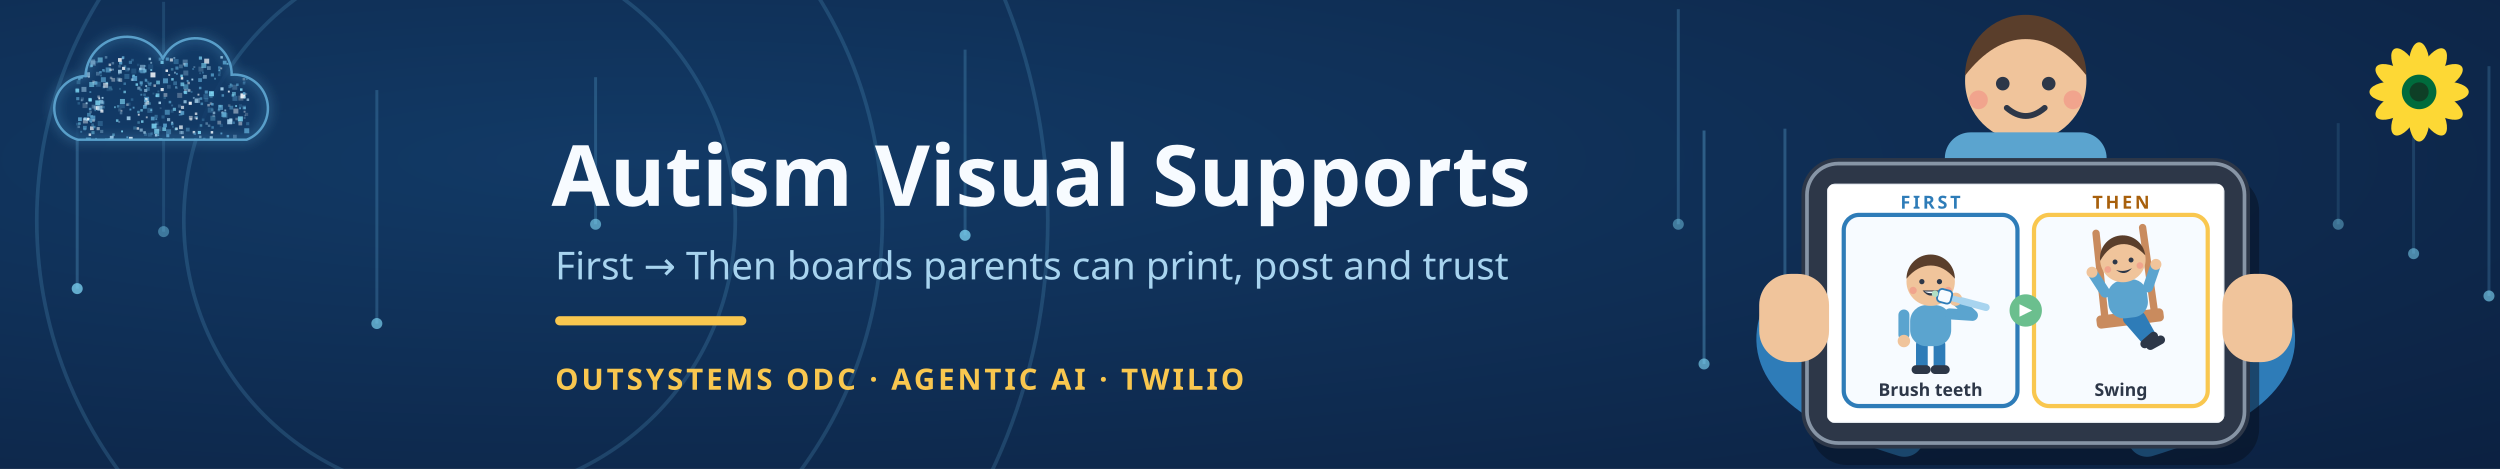
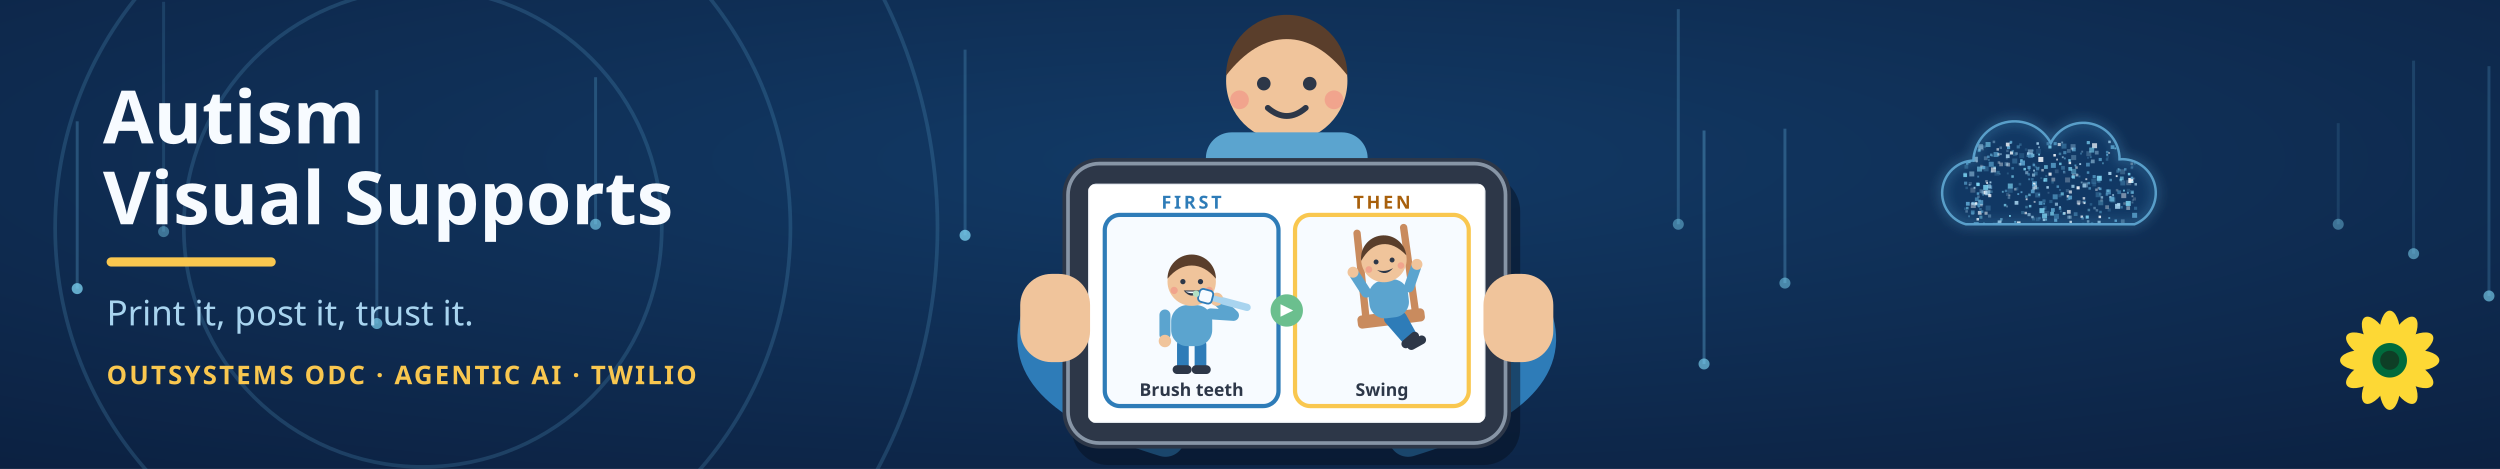
<svg xmlns="http://www.w3.org/2000/svg" width="1360" height="255" viewBox="0 0 1360 255">
  <rect width="1360" height="255" fill="#0B1E3D" />
  <defs>
-     <radialGradient id="bcover-banner-cloud-smallsky" cx="26%" cy="34%" r="110%">
+     <radialGradient id="bcover-banner-cloud-smallsky" cx="50%" cy="34%" r="92%">
      <stop offset="0%" stop-color="#123A66" />
      <stop offset="100%" stop-color="#0B1E3D" />
    </radialGradient>
  </defs>
  <rect width="1360" height="255" fill="url(#bcover-banner-cloud-smallsky)" />
  <g opacity=".22" fill="none" stroke="#5BA4CF" stroke-width="2">
-     <circle cx="250" cy="120" r="150" />
-     <circle cx="250" cy="120" r="230" />
-     <circle cx="250" cy="120" r="320" />
+     <circle cx="230" cy="124" r="130" />
+     <circle cx="230" cy="124" r="200" />
+     <circle cx="230" cy="124" r="280" />
  </g>
  <g>
    <line x1="324" y1="42" x2="324" y2="122" stroke="#5BA4CF" stroke-width="1.6" opacity="0.29" />
    <circle cx="324" cy="122" r="3" fill="#7FD7F5" opacity="0.61" />
    <line x1="89" y1="1" x2="89" y2="126" stroke="#5BA4CF" stroke-width="1.6" opacity="0.19" />
    <circle cx="89" cy="126" r="3" fill="#7FD7F5" opacity="0.42" />
    <line x1="1354" y1="36" x2="1354" y2="161" stroke="#5BA4CF" stroke-width="1.6" opacity="0.25" />
    <circle cx="1354" cy="161" r="3" fill="#7FD7F5" opacity="0.62" />
    <line x1="205" y1="49" x2="205" y2="176" stroke="#5BA4CF" stroke-width="1.6" opacity="0.27" />
    <circle cx="205" cy="176" r="3" fill="#7FD7F5" opacity="0.67" />
    <line x1="913" y1="5" x2="913" y2="122" stroke="#5BA4CF" stroke-width="1.6" opacity="0.29" />
    <circle cx="913" cy="122" r="3" fill="#7FD7F5" opacity="0.45" />
    <line x1="42" y1="66" x2="42" y2="157" stroke="#5BA4CF" stroke-width="1.6" opacity="0.32" />
    <circle cx="42" cy="157" r="3" fill="#7FD7F5" opacity="0.74" />
    <line x1="971" y1="70" x2="971" y2="154" stroke="#5BA4CF" stroke-width="1.6" opacity="0.34" />
    <circle cx="971" cy="154" r="3" fill="#7FD7F5" opacity="0.52" />
    <line x1="1272" y1="67" x2="1272" y2="122" stroke="#5BA4CF" stroke-width="1.6" opacity="0.16" />
    <circle cx="1272" cy="122" r="3" fill="#7FD7F5" opacity="0.41" />
    <line x1="1313" y1="33" x2="1313" y2="138" stroke="#5BA4CF" stroke-width="1.6" opacity="0.20" />
    <circle cx="1313" cy="138" r="3" fill="#7FD7F5" opacity="0.55" />
    <line x1="525" y1="27" x2="525" y2="128" stroke="#5BA4CF" stroke-width="1.6" opacity="0.28" />
    <circle cx="525" cy="128" r="3" fill="#7FD7F5" opacity="0.75" />
    <line x1="927" y1="71" x2="927" y2="198" stroke="#5BA4CF" stroke-width="1.6" opacity="0.40" />
    <circle cx="927" cy="198" r="3" fill="#7FD7F5" opacity="0.64" />
  </g>
-   <g transform="translate(22,8) scale(0.34)">
+   <g transform="translate(1049,54) scale(0.34)">
    <g>
      <defs>
        <clipPath id="cloudclip">
          <path d="M60 200 A52 52 0 0 1 72 98 A66 66 0 0 1 196 70 A58 58 0 0 1 306 96 A54 54 0 0 1 330 200 Z" />
        </clipPath>
        <filter id="cloudglow" x="-30%" y="-30%" width="160%" height="160%">
          <feGaussianBlur stdDeviation="9" result="b" />
          <feMerge>
            <feMergeNode in="b" />
            <feMergeNode in="SourceGraphic" />
          </feMerge>
        </filter>
      </defs>
      <g clip-path="url(#cloudclip)">
        <path d="M60 200 A52 52 0 0 1 72 98 A66 66 0 0 1 196 70 A58 58 0 0 1 306 96 A54 54 0 0 1 330 200 Z" fill="#123A66" opacity=".85" />
        <rect x="145.4" y="86.2" width="8" height="8" fill="#5BA4CF" opacity="0.22" />
        <rect x="82.0" y="144.1" width="6" height="6" fill="#A8D4EF" opacity="0.34" />
        <rect x="175.7" y="75.4" width="3" height="3" fill="#A8D4EF" opacity="0.59" />
        <rect x="284.2" y="82.6" width="4" height="4" fill="#5BA4CF" opacity="0.65" />
        <rect x="317.6" y="143.3" width="5" height="5" fill="#5BA4CF" opacity="0.22" />
        <rect x="68.9" y="181.0" width="4" height="4" fill="#5BA4CF" opacity="0.49" />
        <rect x="88.5" y="107.3" width="8" height="8" fill="#5BA4CF" opacity="0.31" />
        <rect x="213.7" y="91.2" width="3" height="3" fill="#A8D4EF" opacity="0.59" />
        <rect x="211.8" y="148.9" width="5" height="5" fill="#7FD7F5" opacity="0.68" />
        <rect x="270.5" y="128.4" width="5" height="5" fill="#5BA4CF" opacity="0.45" />
        <rect x="275.2" y="159.7" width="4" height="4" fill="#F7FBFF" opacity="0.24" />
        <rect x="201.0" y="183.3" width="8" height="8" fill="#5BA4CF" opacity="0.51" />
        <rect x="326.5" y="81.8" width="5" height="5" fill="#F7FBFF" opacity="0.3" />
        <rect x="97.9" y="131.5" width="3" height="3" fill="#A8D4EF" opacity="0.89" />
        <rect x="267.0" y="142.8" width="4" height="4" fill="#F7FBFF" opacity="0.43" />
        <rect x="220.0" y="143.7" width="5" height="5" fill="#A8D4EF" opacity="0.23" />
        <rect x="316.7" y="129.5" width="8" height="8" fill="#F7FBFF" opacity="0.23" />
        <rect x="234.6" y="199.1" width="5" height="5" fill="#7FD7F5" opacity="0.39" />
        <rect x="300.8" y="112.5" width="5" height="5" fill="#5BA4CF" opacity="0.44" />
        <rect x="88.3" y="73.9" width="4" height="4" fill="#5BA4CF" opacity="0.28" />
        <rect x="165.8" y="188.9" width="5" height="5" fill="#7FD7F5" opacity="0.24" />
        <rect x="166.9" y="103.2" width="4" height="4" fill="#5BA4CF" opacity="0.79" />
        <rect x="132.8" y="121.6" width="4" height="4" fill="#7FD7F5" opacity="0.69" />
        <rect x="320.3" y="86.2" width="4" height="4" fill="#5BA4CF" opacity="0.29" />
        <rect x="59.3" y="177.4" width="4" height="4" fill="#A8D4EF" opacity="0.37" />
        <rect x="96.2" y="137.6" width="6" height="6" fill="#5BA4CF" opacity="0.6" />
        <rect x="246.6" y="135.1" width="6" height="6" fill="#A8D4EF" opacity="0.66" />
        <rect x="182.0" y="182.7" width="8" height="8" fill="#7FD7F5" opacity="0.77" />
        <rect x="165.9" y="118.8" width="5" height="5" fill="#A8D4EF" opacity="0.65" />
        <rect x="108.6" y="197.9" width="5" height="5" fill="#F7FBFF" opacity="0.3" />
        <rect x="221.8" y="79.7" width="6" height="6" fill="#A8D4EF" opacity="0.29" />
        <rect x="317.9" y="148.2" width="3" height="3" fill="#5BA4CF" opacity="0.83" />
        <rect x="159.8" y="151.0" width="4" height="4" fill="#7FD7F5" opacity="0.63" />
        <rect x="89.9" y="179.8" width="5" height="5" fill="#F7FBFF" opacity="0.54" />
        <rect x="79.7" y="79.7" width="4" height="4" fill="#7FD7F5" opacity="0.73" />
        <rect x="284.8" y="87.6" width="3" height="3" fill="#5BA4CF" opacity="0.33" />
        <rect x="155.8" y="158.5" width="3" height="3" fill="#F7FBFF" opacity="0.74" />
        <rect x="326.1" y="181.7" width="8" height="8" fill="#5BA4CF" opacity="0.81" />
        <rect x="157.2" y="88.4" width="4" height="4" fill="#5BA4CF" opacity="0.57" />
        <rect x="147.0" y="95.9" width="4" height="4" fill="#7FD7F5" opacity="0.78" />
        <rect x="260.2" y="96.4" width="6" height="6" fill="#A8D4EF" opacity="0.54" />
        <rect x="329.1" y="171.9" width="5" height="5" fill="#5BA4CF" opacity="0.37" />
        <rect x="320.0" y="125.9" width="8" height="8" fill="#F7FBFF" opacity="0.91" />
        <rect x="78.2" y="79.7" width="5" height="5" fill="#5BA4CF" opacity="0.33" />
        <rect x="189.2" y="198.0" width="6" height="6" fill="#7FD7F5" opacity="0.8" />
        <rect x="306.9" y="112.1" width="8" height="8" fill="#A8D4EF" opacity="0.24" />
        <rect x="307.1" y="170.8" width="4" height="4" fill="#5BA4CF" opacity="0.53" />
        <rect x="175.8" y="151.2" width="3" height="3" fill="#7FD7F5" opacity="0.77" />
        <rect x="183.8" y="165.6" width="3" height="3" fill="#5BA4CF" opacity="0.72" />
        <rect x="330.1" y="69.7" width="6" height="6" fill="#5BA4CF" opacity="0.85" />
        <rect x="224.8" y="145.8" width="5" height="5" fill="#F7FBFF" opacity="0.67" />
        <rect x="99.0" y="139.5" width="3" height="3" fill="#A8D4EF" opacity="0.19" />
        <rect x="201.3" y="191.1" width="5" height="5" fill="#5BA4CF" opacity="0.91" />
        <rect x="284.0" y="94.3" width="4" height="4" fill="#5BA4CF" opacity="0.34" />
        <rect x="122.4" y="144.6" width="4" height="4" fill="#5BA4CF" opacity="0.58" />
        <rect x="72.8" y="165.1" width="5" height="5" fill="#5BA4CF" opacity="0.67" />
        <rect x="172.1" y="189.0" width="6" height="6" fill="#5BA4CF" opacity="0.28" />
        <rect x="200.5" y="68.5" width="5" height="5" fill="#5BA4CF" opacity="0.75" />
        <rect x="57.1" y="173.1" width="4" height="4" fill="#5BA4CF" opacity="0.28" />
        <rect x="256.2" y="140.6" width="4" height="4" fill="#5BA4CF" opacity="0.68" />
        <rect x="209.3" y="171.1" width="3" height="3" fill="#A8D4EF" opacity="0.83" />
        <rect x="124.6" y="103.1" width="3" height="3" fill="#5BA4CF" opacity="0.56" />
        <rect x="63.7" y="185.8" width="3" height="3" fill="#5BA4CF" opacity="0.51" />
        <rect x="324.6" y="147.2" width="4" height="4" fill="#7FD7F5" opacity="0.69" />
        <rect x="196.3" y="174.2" width="6" height="6" fill="#5BA4CF" opacity="0.88" />
        <rect x="297.9" y="192.3" width="4" height="4" fill="#5BA4CF" opacity="0.86" />
        <rect x="287.8" y="84.4" width="3" height="3" fill="#F7FBFF" opacity="0.47" />
        <rect x="76.0" y="98.2" width="3" height="3" fill="#F7FBFF" opacity="0.34" />
        <rect x="272.4" y="186.2" width="4" height="4" fill="#F7FBFF" opacity="0.88" />
        <rect x="95.5" y="184.3" width="5" height="5" fill="#A8D4EF" opacity="0.34" />
        <rect x="165.9" y="131.3" width="8" height="8" fill="#5BA4CF" opacity="0.8" />
        <rect x="250.9" y="199.2" width="5" height="5" fill="#5BA4CF" opacity="0.43" />
        <rect x="154.4" y="78.4" width="4" height="4" fill="#5BA4CF" opacity="0.19" />
        <rect x="182.6" y="160.2" width="5" height="5" fill="#5BA4CF" opacity="0.43" />
        <rect x="137.5" y="194.7" width="3" height="3" fill="#5BA4CF" opacity="0.91" />
        <rect x="324.2" y="80.0" width="4" height="4" fill="#5BA4CF" opacity="0.38" />
        <rect x="130.6" y="83.4" width="5" height="5" fill="#F7FBFF" opacity="0.81" />
        <rect x="168.0" y="137.9" width="6" height="6" fill="#F7FBFF" opacity="0.6" />
        <rect x="80.7" y="73.7" width="8" height="8" fill="#A8D4EF" opacity="0.32" />
        <rect x="130.2" y="68.3" width="3" height="3" fill="#A8D4EF" opacity="0.77" />
        <rect x="223.9" y="95.8" width="4" height="4" fill="#7FD7F5" opacity="0.82" />
        <rect x="59.2" y="199.2" width="5" height="5" fill="#F7FBFF" opacity="0.87" />
        <rect x="227.6" y="71.8" width="8" height="8" fill="#A8D4EF" opacity="0.36" />
        <rect x="323.5" y="101.1" width="4" height="4" fill="#F7FBFF" opacity="0.33" />
        <rect x="229.5" y="137.2" width="4" height="4" fill="#5BA4CF" opacity="0.39" />
        <rect x="241.5" y="102.2" width="3" height="3" fill="#A8D4EF" opacity="0.92" />
        <rect x="60.2" y="164.2" width="6" height="6" fill="#5BA4CF" opacity="0.9" />
        <rect x="187.0" y="191.2" width="3" height="3" fill="#7FD7F5" opacity="0.67" />
        <rect x="237.2" y="139.2" width="5" height="5" fill="#F7FBFF" opacity="0.9" />
        <rect x="245.8" y="197.6" width="4" height="4" fill="#5BA4CF" opacity="0.33" />
        <rect x="167.7" y="112.6" width="3" height="3" fill="#A8D4EF" opacity="0.8" />
        <rect x="75.5" y="165.3" width="4" height="4" fill="#A8D4EF" opacity="0.5" />
        <rect x="79.3" y="178.7" width="6" height="6" fill="#F7FBFF" opacity="0.68" />
        <rect x="221.3" y="158.8" width="3" height="3" fill="#5BA4CF" opacity="0.52" />
        <rect x="130.3" y="66.5" width="4" height="4" fill="#5BA4CF" opacity="0.89" />
        <rect x="145.3" y="70.6" width="4" height="4" fill="#5BA4CF" opacity="0.34" />
        <rect x="56.3" y="117.1" width="5" height="5" fill="#5BA4CF" opacity="0.39" />
        <rect x="124.5" y="170.0" width="3" height="3" fill="#A8D4EF" opacity="0.38" />
        <rect x="95.7" y="144.6" width="5" height="5" fill="#F7FBFF" opacity="0.2" />
        <rect x="229.8" y="77.3" width="6" height="6" fill="#5BA4CF" opacity="0.81" />
        <rect x="237.5" y="161.9" width="6" height="6" fill="#F7FBFF" opacity="0.47" />
        <rect x="254.9" y="132.2" width="4" height="4" fill="#5BA4CF" opacity="0.72" />
        <rect x="68.1" y="177.9" width="6" height="6" fill="#5BA4CF" opacity="0.64" />
        <rect x="94.4" y="136.2" width="6" height="6" fill="#A8D4EF" opacity="0.6" />
        <rect x="284.1" y="144.3" width="8" height="8" fill="#5BA4CF" opacity="0.69" />
        <rect x="79.5" y="71.6" width="8" height="8" fill="#A8D4EF" opacity="0.45" />
        <rect x="159.9" y="126.5" width="3" height="3" fill="#5BA4CF" opacity="0.64" />
        <rect x="243.9" y="131.6" width="3" height="3" fill="#A8D4EF" opacity="0.52" />
        <rect x="262.5" y="133.4" width="6" height="6" fill="#5BA4CF" opacity="0.25" />
        <rect x="74.2" y="164.7" width="4" height="4" fill="#F7FBFF" opacity="0.78" />
        <rect x="120.8" y="167.4" width="4" height="4" fill="#7FD7F5" opacity="0.73" />
        <rect x="192.3" y="117.3" width="5" height="5" fill="#F7FBFF" opacity="0.85" />
        <rect x="267.7" y="148.7" width="8" height="8" fill="#5BA4CF" opacity="0.33" />
        <rect x="96.7" y="100.0" width="8" height="8" fill="#5BA4CF" opacity="0.69" />
        <rect x="212.7" y="67.7" width="3" height="3" fill="#A8D4EF" opacity="0.54" />
        <rect x="247.0" y="156.5" width="4" height="4" fill="#F7FBFF" opacity="0.7" />
        <rect x="184.2" y="128.5" width="3" height="3" fill="#5BA4CF" opacity="0.92" />
        <rect x="111.0" y="197.1" width="5" height="5" fill="#7FD7F5" opacity="0.19" />
        <rect x="77.1" y="133.9" width="5" height="5" fill="#7FD7F5" opacity="0.92" />
        <rect x="113.9" y="192.7" width="4" height="4" fill="#A8D4EF" opacity="0.24" />
        <rect x="95.1" y="136.2" width="4" height="4" fill="#5BA4CF" opacity="0.28" />
        <rect x="133.2" y="81.1" width="4" height="4" fill="#7FD7F5" opacity="0.35" />
        <rect x="164.8" y="87.3" width="5" height="5" fill="#7FD7F5" opacity="0.68" />
        <rect x="139.3" y="84.9" width="4" height="4" fill="#A8D4EF" opacity="0.46" />
        <rect x="287.9" y="66.2" width="4" height="4" fill="#A8D4EF" opacity="0.8" />
        <rect x="315.4" y="92.2" width="3" height="3" fill="#F7FBFF" opacity="0.85" />
        <rect x="125.9" y="74.7" width="5" height="5" fill="#5BA4CF" opacity="0.92" />
        <rect x="77.1" y="190.0" width="4" height="4" fill="#F7FBFF" opacity="0.81" />
        <rect x="84.1" y="177.8" width="4" height="4" fill="#5BA4CF" opacity="0.65" />
        <rect x="124.8" y="101.6" width="6" height="6" fill="#F7FBFF" opacity="0.41" />
        <rect x="272.7" y="123.3" width="3" height="3" fill="#7FD7F5" opacity="0.78" />
        <rect x="308.1" y="192.1" width="6" height="6" fill="#A8D4EF" opacity="0.33" />
        <rect x="69.7" y="164.1" width="5" height="5" fill="#5BA4CF" opacity="0.64" />
        <rect x="233.9" y="104.4" width="3" height="3" fill="#5BA4CF" opacity="0.85" />
        <rect x="91.1" y="129.3" width="4" height="4" fill="#F7FBFF" opacity="0.39" />
        <rect x="260.0" y="196.8" width="4" height="4" fill="#5BA4CF" opacity="0.48" />
        <rect x="139.0" y="140.7" width="5" height="5" fill="#5BA4CF" opacity="0.27" />
        <rect x="76.7" y="133.1" width="5" height="5" fill="#7FD7F5" opacity="0.59" />
        <rect x="306.1" y="199.5" width="5" height="5" fill="#5BA4CF" opacity="0.5" />
        <rect x="109.1" y="78.2" width="4" height="4" fill="#F7FBFF" opacity="0.59" />
        <rect x="122.0" y="100.6" width="6" height="6" fill="#A8D4EF" opacity="0.33" />
        <rect x="262.9" y="121.3" width="5" height="5" fill="#5BA4CF" opacity="0.73" />
        <rect x="160.0" y="111.3" width="3" height="3" fill="#5BA4CF" opacity="0.55" />
        <rect x="323.1" y="82.9" width="6" height="6" fill="#5BA4CF" opacity="0.57" />
        <rect x="81.6" y="186.2" width="5" height="5" fill="#7FD7F5" opacity="0.48" />
        <rect x="175.2" y="107.8" width="3" height="3" fill="#7FD7F5" opacity="0.27" />
        <rect x="251.8" y="186.0" width="5" height="5" fill="#7FD7F5" opacity="0.9" />
        <rect x="56.0" y="118.5" width="6" height="6" fill="#7FD7F5" opacity="0.81" />
        <rect x="124.6" y="80.6" width="4" height="4" fill="#A8D4EF" opacity="0.29" />
        <rect x="315.9" y="162.7" width="8" height="8" fill="#7FD7F5" opacity="0.81" />
        <rect x="79.5" y="170.1" width="3" height="3" fill="#5BA4CF" opacity="0.76" />
        <rect x="213.1" y="71.0" width="8" height="8" fill="#5BA4CF" opacity="0.4" />
        <rect x="228.9" y="136.8" width="5" height="5" fill="#A8D4EF" opacity="0.7" />
        <rect x="83.4" y="106.2" width="6" height="6" fill="#F7FBFF" opacity="0.32" />
        <rect x="117.7" y="146.5" width="3" height="3" fill="#7FD7F5" opacity="0.58" />
        <rect x="132.9" y="108.4" width="4" height="4" fill="#5BA4CF" opacity="0.53" />
        <rect x="207.0" y="69.9" width="5" height="5" fill="#F7FBFF" opacity="0.7" />
        <rect x="71.3" y="92.0" width="8" height="8" fill="#A8D4EF" opacity="0.66" />
        <rect x="127.0" y="155.4" width="4" height="4" fill="#A8D4EF" opacity="0.35" />
        <rect x="248.0" y="162.3" width="4" height="4" fill="#5BA4CF" opacity="0.69" />
        <rect x="57.9" y="105.1" width="6" height="6" fill="#7FD7F5" opacity="0.23" />
        <rect x="323.7" y="107.8" width="4" height="4" fill="#5BA4CF" opacity="0.35" />
        <rect x="129.1" y="185.2" width="3" height="3" fill="#7FD7F5" opacity="0.88" />
        <rect x="224.4" y="186.1" width="5" height="5" fill="#A8D4EF" opacity="0.49" />
        <rect x="317.9" y="85.6" width="5" height="5" fill="#A8D4EF" opacity="0.22" />
        <rect x="324.9" y="85.0" width="3" height="3" fill="#5BA4CF" opacity="0.71" />
        <rect x="164.6" y="186.4" width="4" height="4" fill="#A8D4EF" opacity="0.72" />
        <rect x="313.1" y="110.1" width="4" height="4" fill="#5BA4CF" opacity="0.66" />
        <rect x="262.0" y="70.3" width="8" height="8" fill="#F7FBFF" opacity="0.72" />
        <rect x="327.9" y="125.3" width="3" height="3" fill="#F7FBFF" opacity="0.18" />
        <rect x="78.3" y="122.3" width="3" height="3" fill="#5BA4CF" opacity="0.6" />
        <rect x="160.9" y="169.0" width="4" height="4" fill="#7FD7F5" opacity="0.79" />
        <rect x="80.2" y="160.5" width="4" height="4" fill="#7FD7F5" opacity="0.46" />
        <rect x="109.3" y="114.8" width="5" height="5" fill="#7FD7F5" opacity="0.2" />
        <rect x="124.5" y="149.8" width="5" height="5" fill="#A8D4EF" opacity="0.21" />
        <rect x="184.1" y="173.6" width="3" height="3" fill="#A8D4EF" opacity="0.37" />
        <rect x="304.0" y="111.4" width="4" height="4" fill="#5BA4CF" opacity="0.43" />
        <rect x="68.0" y="166.0" width="8" height="8" fill="#F7FBFF" opacity="0.41" />
        <rect x="138.1" y="162.7" width="6" height="6" fill="#A8D4EF" opacity="0.86" />
        <rect x="62.7" y="97.3" width="5" height="5" fill="#7FD7F5" opacity="0.71" />
        <rect x="319.3" y="117.8" width="4" height="4" fill="#7FD7F5" opacity="0.86" />
        <rect x="92.6" y="132.5" width="3" height="3" fill="#F7FBFF" opacity="0.77" />
        <rect x="283.1" y="169.6" width="6" height="6" fill="#F7FBFF" opacity="0.35" />
        <rect x="183.2" y="171.0" width="6" height="6" fill="#5BA4CF" opacity="0.24" />
        <rect x="164.1" y="87.4" width="5" height="5" fill="#A8D4EF" opacity="0.23" />
        <rect x="188.9" y="139.0" width="4" height="4" fill="#A8D4EF" opacity="0.91" />
        <rect x="328.6" y="101.5" width="3" height="3" fill="#7FD7F5" opacity="0.33" />
        <rect x="193.6" y="161.1" width="5" height="5" fill="#5BA4CF" opacity="0.31" />
        <rect x="171.0" y="149.1" width="8" height="8" fill="#5BA4CF" opacity="0.35" />
        <rect x="289.8" y="155.0" width="3" height="3" fill="#F7FBFF" opacity="0.76" />
        <rect x="137.1" y="142.0" width="4" height="4" fill="#F7FBFF" opacity="0.37" />
        <rect x="111.0" y="99.2" width="4" height="4" fill="#F7FBFF" opacity="0.35" />
        <rect x="300.0" y="143.5" width="4" height="4" fill="#F7FBFF" opacity="0.23" />
        <rect x="329.9" y="134.0" width="4" height="4" fill="#A8D4EF" opacity="0.66" />
        <rect x="236.3" y="198.8" width="3" height="3" fill="#5BA4CF" opacity="0.18" />
        <rect x="288.0" y="188.5" width="3" height="3" fill="#5BA4CF" opacity="0.83" />
        <rect x="88.9" y="91.4" width="6" height="6" fill="#A8D4EF" opacity="0.32" />
        <rect x="158.7" y="182.1" width="5" height="5" fill="#A8D4EF" opacity="0.63" />
        <rect x="85.2" y="145.9" width="6" height="6" fill="#A8D4EF" opacity="0.44" />
        <rect x="157.8" y="84.9" width="4" height="4" fill="#A8D4EF" opacity="0.92" />
        <rect x="221.4" y="153.3" width="4" height="4" fill="#F7FBFF" opacity="0.78" />
        <rect x="168.9" y="115.8" width="6" height="6" fill="#5BA4CF" opacity="0.41" />
        <rect x="64.7" y="132.4" width="5" height="5" fill="#A8D4EF" opacity="0.23" />
        <rect x="275.7" y="155.0" width="4" height="4" fill="#A8D4EF" opacity="0.65" />
        <rect x="236.2" y="119.3" width="4" height="4" fill="#F7FBFF" opacity="0.48" />
        <rect x="240.3" y="122.0" width="3" height="3" fill="#5BA4CF" opacity="0.41" />
        <rect x="299.9" y="121.5" width="3" height="3" fill="#F7FBFF" opacity="0.82" />
        <rect x="233.9" y="118.4" width="5" height="5" fill="#A8D4EF" opacity="0.33" />
        <rect x="175.8" y="87.0" width="3" height="3" fill="#7FD7F5" opacity="0.79" />
        <rect x="215.5" y="114.9" width="4" height="4" fill="#A8D4EF" opacity="0.28" />
        <rect x="208.2" y="151.8" width="5" height="5" fill="#5BA4CF" opacity="0.25" />
        <rect x="311.9" y="164.8" width="4" height="4" fill="#F7FBFF" opacity="0.29" />
        <rect x="100.7" y="89.0" width="3" height="3" fill="#7FD7F5" opacity="0.26" />
        <rect x="264.0" y="172.1" width="4" height="4" fill="#A8D4EF" opacity="0.4" />
        <rect x="325.3" y="130.7" width="3" height="3" fill="#7FD7F5" opacity="0.63" />
        <rect x="79.8" y="161.4" width="8" height="8" fill="#5BA4CF" opacity="0.79" />
        <rect x="232.7" y="180.8" width="6" height="6" fill="#5BA4CF" opacity="0.48" />
        <rect x="284.9" y="90.5" width="4" height="4" fill="#5BA4CF" opacity="0.21" />
        <rect x="99.2" y="114.1" width="4" height="4" fill="#5BA4CF" opacity="0.36" />
        <rect x="67.3" y="141.4" width="8" height="8" fill="#F7FBFF" opacity="0.21" />
        <rect x="88.5" y="146.3" width="6" height="6" fill="#F7FBFF" opacity="0.81" />
        <rect x="235.1" y="107.3" width="4" height="4" fill="#F7FBFF" opacity="0.5" />
        <rect x="179.3" y="124.7" width="3" height="3" fill="#7FD7F5" opacity="0.18" />
        <rect x="184.4" y="125.9" width="6" height="6" fill="#7FD7F5" opacity="0.76" />
        <rect x="286.9" y="174.6" width="5" height="5" fill="#5BA4CF" opacity="0.26" />
        <rect x="155.0" y="115.0" width="5" height="5" fill="#A8D4EF" opacity="0.55" />
        <rect x="67.2" y="83.5" width="8" height="8" fill="#5BA4CF" opacity="0.41" />
        <rect x="78.1" y="166.8" width="5" height="5" fill="#5BA4CF" opacity="0.66" />
        <rect x="63.1" y="74.9" width="6" height="6" fill="#A8D4EF" opacity="0.72" />
        <rect x="109.5" y="197.6" width="5" height="5" fill="#5BA4CF" opacity="0.39" />
        <rect x="245.4" y="162.6" width="4" height="4" fill="#F7FBFF" opacity="0.23" />
        <rect x="224.5" y="99.8" width="4" height="4" fill="#F7FBFF" opacity="0.84" />
        <rect x="305.8" y="127.2" width="4" height="4" fill="#7FD7F5" opacity="0.55" />
        <rect x="113.5" y="101.2" width="6" height="6" fill="#F7FBFF" opacity="0.36" />
        <rect x="66.2" y="90.4" width="4" height="4" fill="#F7FBFF" opacity="0.65" />
        <rect x="243.6" y="186.0" width="4" height="4" fill="#F7FBFF" opacity="0.77" />
        <rect x="87.8" y="137.1" width="8" height="8" fill="#7FD7F5" opacity="0.82" />
        <rect x="209.2" y="143.7" width="3" height="3" fill="#5BA4CF" opacity="0.37" />
        <rect x="229.8" y="118.8" width="4" height="4" fill="#F7FBFF" opacity="0.38" />
        <rect x="215.4" y="114.3" width="3" height="3" fill="#5BA4CF" opacity="0.51" />
        <rect x="225.8" y="194.4" width="4" height="4" fill="#F7FBFF" opacity="0.79" />
        <rect x="141.6" y="195.4" width="6" height="6" fill="#F7FBFF" opacity="0.87" />
        <rect x="258.3" y="166.1" width="4" height="4" fill="#5BA4CF" opacity="0.29" />
        <rect x="228.7" y="122.0" width="4" height="4" fill="#5BA4CF" opacity="0.84" />
        <rect x="190.8" y="148.1" width="3" height="3" fill="#A8D4EF" opacity="0.2" />
        <rect x="212.5" y="106.7" width="6" height="6" fill="#5BA4CF" opacity="0.44" />
        <rect x="170.1" y="106.4" width="4" height="4" fill="#5BA4CF" opacity="0.33" />
        <rect x="284.7" y="87.3" width="3" height="3" fill="#5BA4CF" opacity="0.87" />
        <rect x="251.3" y="126.4" width="3" height="3" fill="#F7FBFF" opacity="0.65" />
        <rect x="166.9" y="101.4" width="3" height="3" fill="#5BA4CF" opacity="0.22" />
        <rect x="302.4" y="145.7" width="6" height="6" fill="#5BA4CF" opacity="0.51" />
        <rect x="258.5" y="99.3" width="3" height="3" fill="#5BA4CF" opacity="0.21" />
        <rect x="63.0" y="90.9" width="4" height="4" fill="#A8D4EF" opacity="0.22" />
        <rect x="59.4" y="139.8" width="4" height="4" fill="#5BA4CF" opacity="0.29" />
        <rect x="199.0" y="152.1" width="8" height="8" fill="#5BA4CF" opacity="0.65" />
        <rect x="104.2" y="107.5" width="4" height="4" fill="#7FD7F5" opacity="0.64" />
        <rect x="253.5" y="66.9" width="5" height="5" fill="#7FD7F5" opacity="0.73" />
        <rect x="78.2" y="153.8" width="4" height="4" fill="#A8D4EF" opacity="0.35" />
        <rect x="128.2" y="152.3" width="3" height="3" fill="#F7FBFF" opacity="0.43" />
        <rect x="252.4" y="101.6" width="6" height="6" fill="#5BA4CF" opacity="0.68" />
        <rect x="324.2" y="105.6" width="4" height="4" fill="#5BA4CF" opacity="0.24" />
        <rect x="60.2" y="100.9" width="4" height="4" fill="#5BA4CF" opacity="0.8" />
        <rect x="316.7" y="166.0" width="4" height="4" fill="#7FD7F5" opacity="0.32" />
        <rect x="146.7" y="98.0" width="8" height="8" fill="#5BA4CF" opacity="0.86" />
        <rect x="185.6" y="178.5" width="8" height="8" fill="#A8D4EF" opacity="0.18" />
        <rect x="176.7" y="163.1" width="6" height="6" fill="#5BA4CF" opacity="0.83" />
        <rect x="164.1" y="144.4" width="6" height="6" fill="#5BA4CF" opacity="0.85" />
        <rect x="65.1" y="81.0" width="6" height="6" fill="#F7FBFF" opacity="0.87" />
        <rect x="325.8" y="159.9" width="3" height="3" fill="#A8D4EF" opacity="0.21" />
        <rect x="248.4" y="164.7" width="3" height="3" fill="#F7FBFF" opacity="0.81" />
        <rect x="111.0" y="193.9" width="6" height="6" fill="#A8D4EF" opacity="0.84" />
        <rect x="298.8" y="167.3" width="8" height="8" fill="#A8D4EF" opacity="0.88" />
        <rect x="124.1" y="93.2" width="3" height="3" fill="#A8D4EF" opacity="0.21" />
        <rect x="283.7" y="150.6" width="4" height="4" fill="#5BA4CF" opacity="0.53" />
        <rect x="83.0" y="167.5" width="4" height="4" fill="#F7FBFF" opacity="0.4" />
        <rect x="173.0" y="68.8" width="4" height="4" fill="#A8D4EF" opacity="0.87" />
        <rect x="253.6" y="115.3" width="4" height="4" fill="#5BA4CF" opacity="0.75" />
        <rect x="195.0" y="180.1" width="6" height="6" fill="#7FD7F5" opacity="0.73" />
        <rect x="64.6" y="135.5" width="3" height="3" fill="#A8D4EF" opacity="0.44" />
        <rect x="204.5" y="95.0" width="3" height="3" fill="#F7FBFF" opacity="0.61" />
        <rect x="103.0" y="66.2" width="4" height="4" fill="#A8D4EF" opacity="0.39" />
        <rect x="57.2" y="131.8" width="5" height="5" fill="#5BA4CF" opacity="0.69" />
        <rect x="322.9" y="145.4" width="6" height="6" fill="#5BA4CF" opacity="0.37" />
        <rect x="134.3" y="94.8" width="8" height="8" fill="#5BA4CF" opacity="0.35" />
        <rect x="86.3" y="151.3" width="3" height="3" fill="#5BA4CF" opacity="0.54" />
        <rect x="273.2" y="150.1" width="4" height="4" fill="#7FD7F5" opacity="0.25" />
        <rect x="302.1" y="165.9" width="5" height="5" fill="#A8D4EF" opacity="0.84" />
        <rect x="158.7" y="106.6" width="5" height="5" fill="#5BA4CF" opacity="0.85" />
        <rect x="103.2" y="197.6" width="8" height="8" fill="#7FD7F5" opacity="0.35" />
        <rect x="91.0" y="145.6" width="8" height="8" fill="#A8D4EF" opacity="0.74" />
        <rect x="152.2" y="109.8" width="4" height="4" fill="#7FD7F5" opacity="0.82" />
        <rect x="238.7" y="165.4" width="4" height="4" fill="#F7FBFF" opacity="0.52" />
        <rect x="215.9" y="82.9" width="5" height="5" fill="#5BA4CF" opacity="0.66" />
        <rect x="196.1" y="101.8" width="8" height="8" fill="#5BA4CF" opacity="0.79" />
        <rect x="98.7" y="86.9" width="4" height="4" fill="#5BA4CF" opacity="0.72" />
        <rect x="200.1" y="87.6" width="4" height="4" fill="#F7FBFF" opacity="0.89" />
        <rect x="325.1" y="163.7" width="3" height="3" fill="#A8D4EF" opacity="0.3" />
        <rect x="109.9" y="86.2" width="4" height="4" fill="#F7FBFF" opacity="0.77" />
        <rect x="176.0" y="92.3" width="8" height="8" fill="#F7FBFF" opacity="0.85" />
        <rect x="113.0" y="118.0" width="3" height="3" fill="#7FD7F5" opacity="0.19" />
        <rect x="247.4" y="133.1" width="8" height="8" fill="#A8D4EF" opacity="0.4" />
        <rect x="95.1" y="146.9" width="5" height="5" fill="#5BA4CF" opacity="0.18" />
        <rect x="306.6" y="123.6" width="6" height="6" fill="#7FD7F5" opacity="0.61" />
        <rect x="289.5" y="155.5" width="8" height="8" fill="#5BA4CF" opacity="0.83" />
        <rect x="291.3" y="157.1" width="8" height="8" fill="#7FD7F5" opacity="0.27" />
        <rect x="142.4" y="150.2" width="3" height="3" fill="#5BA4CF" opacity="0.84" />
        <rect x="271.9" y="161.6" width="8" height="8" fill="#7FD7F5" opacity="0.3" />
        <rect x="189.2" y="68.6" width="5" height="5" fill="#5BA4CF" opacity="0.56" />
        <rect x="302.9" y="110.0" width="3" height="3" fill="#7FD7F5" opacity="0.47" />
        <rect x="306.7" y="80.3" width="4" height="4" fill="#5BA4CF" opacity="0.58" />
        <rect x="253.7" y="193.5" width="4" height="4" fill="#A8D4EF" opacity="0.56" />
        <rect x="289.8" y="127.2" width="4" height="4" fill="#5BA4CF" opacity="0.71" />
        <rect x="60.4" y="172.2" width="4" height="4" fill="#7FD7F5" opacity="0.57" />
        <rect x="260.8" y="127.2" width="8" height="8" fill="#5BA4CF" opacity="0.32" />
        <rect x="266.5" y="82.4" width="6" height="6" fill="#A8D4EF" opacity="0.44" />
        <rect x="125.7" y="117.2" width="3" height="3" fill="#7FD7F5" opacity="0.19" />
        <rect x="308.7" y="150.2" width="8" height="8" fill="#F7FBFF" opacity="0.44" />
        <rect x="86.2" y="106.7" width="5" height="5" fill="#5BA4CF" opacity="0.88" />
        <rect x="324.1" y="199.2" width="5" height="5" fill="#5BA4CF" opacity="0.52" />
        <rect x="91.7" y="170.1" width="8" height="8" fill="#5BA4CF" opacity="0.32" />
        <rect x="254.9" y="175.2" width="4" height="4" fill="#7FD7F5" opacity="0.44" />
        <rect x="185.2" y="105.4" width="6" height="6" fill="#7FD7F5" opacity="0.66" />
        <rect x="153.9" y="180.0" width="4" height="4" fill="#F7FBFF" opacity="0.7" />
        <rect x="327.3" y="157.0" width="5" height="5" fill="#F7FBFF" opacity="0.18" />
        <rect x="154.8" y="153.7" width="4" height="4" fill="#7FD7F5" opacity="0.53" />
        <rect x="228.0" y="77.4" width="4" height="4" fill="#F7FBFF" opacity="0.29" />
        <rect x="291.8" y="73.6" width="6" height="6" fill="#5BA4CF" opacity="0.85" />
        <rect x="202.5" y="112.3" width="6" height="6" fill="#A8D4EF" opacity="0.19" />
        <rect x="113.9" y="75.6" width="4" height="4" fill="#A8D4EF" opacity="0.37" />
        <rect x="215.7" y="180.5" width="4" height="4" fill="#F7FBFF" opacity="0.75" />
        <rect x="272.6" y="93.9" width="5" height="5" fill="#5BA4CF" opacity="0.77" />
        <rect x="224.2" y="158.2" width="3" height="3" fill="#5BA4CF" opacity="0.67" />
        <rect x="273.5" y="178.4" width="4" height="4" fill="#5BA4CF" opacity="0.55" />
        <rect x="202.5" y="165.4" width="5" height="5" fill="#A8D4EF" opacity="0.68" />
        <rect x="209.2" y="101.4" width="4" height="4" fill="#7FD7F5" opacity="0.79" />
        <rect x="192.1" y="73.8" width="5" height="5" fill="#7FD7F5" opacity="0.85" />
        <rect x="124.1" y="88.1" width="6" height="6" fill="#A8D4EF" opacity="0.82" />
        <rect x="100.3" y="109.0" width="8" height="8" fill="#F7FBFF" opacity="0.6" />
        <rect x="288.0" y="116.2" width="5" height="5" fill="#A8D4EF" opacity="0.92" />
        <rect x="105.8" y="114.3" width="8" height="8" fill="#5BA4CF" opacity="0.2" />
        <rect x="68.7" y="164.7" width="4" height="4" fill="#A8D4EF" opacity="0.78" />
        <rect x="196.9" y="130.9" width="4" height="4" fill="#7FD7F5" opacity="0.21" />
        <rect x="228.6" y="111.4" width="8" height="8" fill="#7FD7F5" opacity="0.45" />
        <rect x="270.9" y="140.3" width="4" height="4" fill="#F7FBFF" opacity="0.39" />
        <rect x="172.6" y="140.2" width="4" height="4" fill="#7FD7F5" opacity="0.4" />
        <rect x="167.4" y="133.5" width="4" height="4" fill="#F7FBFF" opacity="0.83" />
        <rect x="325.1" y="153.7" width="3" height="3" fill="#F7FBFF" opacity="0.42" />
        <rect x="252.8" y="83.1" width="8" height="8" fill="#A8D4EF" opacity="0.24" />
        <rect x="166.1" y="140.3" width="5" height="5" fill="#A8D4EF" opacity="0.58" />
        <rect x="166.0" y="80.5" width="3" height="3" fill="#7FD7F5" opacity="0.32" />
        <rect x="224.0" y="154.2" width="6" height="6" fill="#5BA4CF" opacity="0.85" />
        <rect x="159.8" y="85.7" width="8" height="8" fill="#5BA4CF" opacity="0.7" />
        <rect x="297.9" y="77.1" width="3" height="3" fill="#7FD7F5" opacity="0.67" />
        <rect x="228.6" y="89.3" width="8" height="8" fill="#A8D4EF" opacity="0.31" />
        <rect x="172.4" y="79.5" width="8" height="8" fill="#5BA4CF" opacity="0.19" />
        <rect x="273.1" y="141.3" width="4" height="4" fill="#5BA4CF" opacity="0.82" />
        <rect x="172.4" y="108.7" width="5" height="5" fill="#5BA4CF" opacity="0.6" />
        <rect x="313.7" y="73.3" width="6" height="6" fill="#A8D4EF" opacity="0.57" />
        <rect x="269.6" y="122.4" width="8" height="8" fill="#7FD7F5" opacity="0.86" />
        <rect x="74.6" y="157.1" width="6" height="6" fill="#5BA4CF" opacity="0.62" />
        <rect x="187.2" y="121.3" width="3" height="3" fill="#7FD7F5" opacity="0.24" />
        <rect x="114.6" y="86.3" width="3" height="3" fill="#A8D4EF" opacity="0.5" />
        <rect x="244.7" y="82.3" width="3" height="3" fill="#A8D4EF" opacity="0.34" />
        <rect x="91.6" y="68.4" width="8" height="8" fill="#7FD7F5" opacity="0.6" />
        <rect x="258.5" y="91.1" width="3" height="3" fill="#5BA4CF" opacity="0.45" />
        <rect x="257.4" y="77.3" width="8" height="8" fill="#7FD7F5" opacity="0.59" />
        <rect x="183.1" y="190.9" width="4" height="4" fill="#A8D4EF" opacity="0.86" />
        <rect x="253.9" y="67.5" width="3" height="3" fill="#5BA4CF" opacity="0.83" />
        <rect x="78.0" y="107.7" width="8" height="8" fill="#7FD7F5" opacity="0.62" />
        <rect x="224.1" y="108.4" width="6" height="6" fill="#7FD7F5" opacity="0.72" />
        <rect x="242.8" y="85.4" width="3" height="3" fill="#5BA4CF" opacity="0.45" />
        <rect x="229.8" y="122.0" width="5" height="5" fill="#7FD7F5" opacity="0.76" />
        <rect x="316.8" y="171.1" width="6" height="6" fill="#F7FBFF" opacity="0.43" />
        <rect x="72.7" y="196.5" width="8" height="8" fill="#5BA4CF" opacity="0.77" />
        <rect x="147.6" y="147.2" width="3" height="3" fill="#5BA4CF" opacity="0.8" />
        <rect x="285.8" y="144.3" width="4" height="4" fill="#7FD7F5" opacity="0.46" />
        <rect x="222.1" y="186.1" width="5" height="5" fill="#A8D4EF" opacity="0.39" />
        <rect x="144.7" y="101.9" width="4" height="4" fill="#A8D4EF" opacity="0.61" />
        <rect x="135.6" y="84.8" width="6" height="6" fill="#5BA4CF" opacity="0.29" />
        <rect x="245.0" y="188.4" width="4" height="4" fill="#5BA4CF" opacity="0.58" />
        <rect x="208.8" y="172.9" width="4" height="4" fill="#5BA4CF" opacity="0.76" />
        <rect x="141.4" y="73.7" width="5" height="5" fill="#5BA4CF" opacity="0.52" />
        <rect x="311.6" y="144.6" width="3" height="3" fill="#7FD7F5" opacity="0.77" />
        <rect x="205.2" y="137.8" width="4" height="4" fill="#5BA4CF" opacity="0.75" />
        <rect x="165.9" y="135.8" width="4" height="4" fill="#5BA4CF" opacity="0.83" />
        <rect x="144.6" y="133.8" width="4" height="4" fill="#5BA4CF" opacity="0.32" />
        <rect x="81.4" y="174.0" width="4" height="4" fill="#5BA4CF" opacity="0.45" />
        <rect x="155.1" y="170.5" width="4" height="4" fill="#7FD7F5" opacity="0.36" />
        <rect x="159.2" y="80.2" width="8" height="8" fill="#A8D4EF" opacity="0.52" />
        <rect x="99.1" y="146.0" width="4" height="4" fill="#5BA4CF" opacity="0.39" />
        <rect x="61.7" y="70.5" width="6" height="6" fill="#5BA4CF" opacity="0.54" />
        <rect x="114.9" y="190.0" width="4" height="4" fill="#7FD7F5" opacity="0.5" />
        <rect x="267.8" y="175.7" width="4" height="4" fill="#A8D4EF" opacity="0.37" />
        <rect x="149.5" y="199.3" width="5" height="5" fill="#A8D4EF" opacity="0.24" />
        <rect x="65.6" y="115.5" width="8" height="8" fill="#A8D4EF" opacity="0.52" />
        <rect x="294.2" y="151.7" width="3" height="3" fill="#A8D4EF" opacity="0.7" />
        <rect x="127.0" y="141.6" width="8" height="8" fill="#5BA4CF" opacity="0.25" />
        <rect x="164.5" y="126.1" width="4" height="4" fill="#5BA4CF" opacity="0.45" />
        <rect x="329.7" y="95.7" width="3" height="3" fill="#F7FBFF" opacity="0.88" />
        <rect x="72.4" y="140.1" width="3" height="3" fill="#A8D4EF" opacity="0.8" />
        <rect x="127.2" y="134.8" width="8" height="8" fill="#7FD7F5" opacity="0.66" />
        <rect x="71.4" y="85.4" width="3" height="3" fill="#F7FBFF" opacity="0.88" />
        <rect x="218.8" y="125.1" width="8" height="8" fill="#F7FBFF" opacity="0.26" />
        <rect x="158.6" y="118.3" width="4" height="4" fill="#5BA4CF" opacity="0.54" />
        <rect x="177.8" y="174.2" width="8" height="8" fill="#7FD7F5" opacity="0.84" />
        <rect x="254.0" y="92.1" width="3" height="3" fill="#5BA4CF" opacity="0.3" />
        <rect x="77.5" y="148.9" width="4" height="4" fill="#5BA4CF" opacity="0.84" />
        <rect x="270.8" y="194.4" width="5" height="5" fill="#A8D4EF" opacity="0.8" />
        <rect x="180.8" y="111.5" width="4" height="4" fill="#F7FBFF" opacity="0.53" />
        <rect x="95.4" y="95.7" width="3" height="3" fill="#7FD7F5" opacity="0.31" />
        <rect x="208.7" y="85.4" width="4" height="4" fill="#7FD7F5" opacity="0.38" />
        <rect x="124.1" y="69.4" width="6" height="6" fill="#F7FBFF" opacity="0.8" />
        <rect x="277.9" y="100.9" width="3" height="3" fill="#7FD7F5" opacity="0.42" />
        <rect x="87.5" y="197.1" width="3" height="3" fill="#5BA4CF" opacity="0.65" />
        <rect x="210.5" y="177.9" width="3" height="3" fill="#5BA4CF" opacity="0.37" />
        <rect x="323.9" y="123.9" width="4" height="4" fill="#5BA4CF" opacity="0.92" />
        <rect x="82.9" y="104.8" width="4" height="4" fill="#F7FBFF" opacity="0.22" />
        <rect x="95.8" y="151.7" width="5" height="5" fill="#F7FBFF" opacity="0.78" />
        <rect x="197.0" y="125.4" width="6" height="6" fill="#F7FBFF" opacity="0.39" />
        <rect x="176.1" y="188.2" width="4" height="4" fill="#5BA4CF" opacity="0.38" />
        <rect x="94.1" y="90.1" width="4" height="4" fill="#5BA4CF" opacity="0.71" />
        <rect x="221.8" y="177.1" width="6" height="6" fill="#F7FBFF" opacity="0.72" />
        <rect x="104.4" y="84.4" width="8" height="8" fill="#5BA4CF" opacity="0.7" />
        <rect x="216.9" y="93.1" width="3" height="3" fill="#5BA4CF" opacity="0.69" />
        <rect x="168.6" y="162.7" width="3" height="3" fill="#F7FBFF" opacity="0.56" />
        <rect x="148.5" y="178.8" width="5" height="5" fill="#7FD7F5" opacity="0.25" />
        <rect x="307.2" y="129.9" width="8" height="8" fill="#5BA4CF" opacity="0.38" />
        <rect x="211.4" y="198.1" width="3" height="3" fill="#F7FBFF" opacity="0.3" />
        <rect x="214.7" y="181.0" width="4" height="4" fill="#7FD7F5" opacity="0.56" />
        <rect x="323.4" y="75.6" width="4" height="4" fill="#F7FBFF" opacity="0.71" />
      </g>
      <path d="M60 200 A52 52 0 0 1 72 98 A66 66 0 0 1 196 70 A58 58 0 0 1 306 96 A54 54 0 0 1 330 200 Z" fill="none" stroke="#5BA4CF" stroke-width="4" filter="url(#cloudglow)" opacity=".95" />
    </g>
  </g>
-   <text x="300" y="112" font-family="'Trebuchet MS','Segoe UI',Verdana,sans-serif" font-size="46" font-weight="700" fill="#F7FBFF">Autism Visual Supports</text>
-   <text x="302" y="152" font-family="'Trebuchet MS','Segoe UI',Verdana,sans-serif" font-size="21" fill="#A8D4EF">First → Then boards parents can print, post and trust</text>
-   <rect x="302" y="172" width="104" height="5" rx="2.5" fill="#F9C74F" />
-   <text x="302" y="212" font-family="'Trebuchet MS','Segoe UI',Verdana,sans-serif" font-size="16" font-weight="700" fill="#F9C74F" letter-spacing="1.6">OUTSYSTEMS ODC · AGENTIC AI · TWILIO</text>
+   <text x="56" y="78" font-family="'Trebuchet MS','Segoe UI',Verdana,sans-serif" font-size="40" font-weight="700" fill="#F7FBFF">Autism</text>
+   <text x="56" y="122" font-family="'Trebuchet MS','Segoe UI',Verdana,sans-serif" font-size="40" font-weight="700" fill="#F7FBFF">Visual Supports</text>
+   <rect x="58" y="140" width="92" height="5" rx="2.5" fill="#F9C74F" />
+   <text x="58" y="177" font-family="'Trebuchet MS','Segoe UI',Verdana,sans-serif" font-size="19" fill="#A8D4EF">Print it, post it, trust it.</text>
+   <text x="58" y="209" font-family="'Trebuchet MS','Segoe UI',Verdana,sans-serif" font-size="14" font-weight="700" fill="#F9C74F" letter-spacing="1.2">OUTSYSTEMS ODC · AGENTIC AI · TWILIO</text>
  <g>
-     <circle cx="1102.0" cy="44" r="33" fill="#F0C49B" />
-     <path d="M1069.0 41.067 A33 33 0 0 1 1135.0 41.067 Q1119.6 21.267 1102.0 21.267 Q1084.4 21.267 1069.0 41.067 Z" fill="#5A3E2B" />
-     <circle cx="1089.5" cy="45.5" r="3.7" fill="#2D3748" />
-     <circle cx="1114.5" cy="45.5" r="3.7" fill="#2D3748" />
-     <path d="M1091.7 58.7 Q1102.0 67.5 1112.3 58.7" stroke="#2D3748" stroke-width="3.2" fill="none" stroke-linecap="round" />
-     <circle cx="1076.3" cy="54.3" r="5.1" fill="#F28B82" opacity=".55" />
-     <circle cx="1127.7" cy="54.3" r="5.1" fill="#F28B82" opacity=".55" />
+     <circle cx="700.0" cy="44" r="33" fill="#F0C49B" />
+     <path d="M667.0 41.067 A33 33 0 0 1 733.0 41.067 Q717.6 21.267 700.0 21.267 Q682.4 21.267 667.0 41.067 Z" fill="#5A3E2B" />
+     <circle cx="687.5" cy="45.5" r="3.7" fill="#2D3748" />
+     <circle cx="712.5" cy="45.5" r="3.7" fill="#2D3748" />
+     <path d="M689.7 58.7 Q700.0 67.5 710.3 58.7" stroke="#2D3748" stroke-width="3.2" fill="none" stroke-linecap="round" />
+     <circle cx="674.3" cy="54.3" r="5.1" fill="#F28B82" opacity=".55" />
+     <circle cx="725.7" cy="54.3" r="5.1" fill="#F28B82" opacity=".55" />
  </g>
-   <rect x="1058" y="72" width="88" height="34" rx="14" fill="#5BA4CF" />
-   <path d="M1036 238 Q954 213 968 173" stroke="#2E7CB8" stroke-width="21" fill="none" stroke-linecap="round" />
-   <path d="M1168 238 Q1250 213 1236 173" stroke="#2E7CB8" stroke-width="21" fill="none" stroke-linecap="round" />
+   <rect x="656" y="72" width="88" height="34" rx="14" fill="#5BA4CF" />
+   <path d="M634 238 Q552 213 566 173" stroke="#2E7CB8" stroke-width="21" fill="none" stroke-linecap="round" />
+   <path d="M766 238 Q848 213 834 173" stroke="#2E7CB8" stroke-width="21" fill="none" stroke-linecap="round" />
  <g>
-     <rect x="985.0" y="95.0" width="244.0" height="158.0" rx="20" fill="#06101F" opacity=".5" />
-     <rect x="980.0" y="86.0" width="244.0" height="158.0" rx="20" fill="#2D3748" />
-     <rect x="983.0" y="89.0" width="238.0" height="152.0" rx="17" fill="none" stroke="#8795A6" stroke-width="2" />
+     <rect x="583.0" y="95.0" width="244.0" height="158.0" rx="20" fill="#06101F" opacity=".5" />
+     <rect x="578.0" y="86.0" width="244.0" height="158.0" rx="20" fill="#2D3748" />
+     <rect x="581.0" y="89.0" width="238.0" height="152.0" rx="17" fill="none" stroke="#8795A6" stroke-width="2" />
    <defs>
-       <clipPath id="scr86176">
+       <clipPath id="scr45085">
        <rect width="216.0" height="130.0" rx="4" />
      </clipPath>
    </defs>
-     <g transform="translate(994.0,100.0)">
-       <g clip-path="url(#scr86176)">
+     <g transform="translate(592.0,100.0)">
+       <g clip-path="url(#scr45085)">
        <g>
          <rect width="216.0" height="130.0" fill="#FFFFFF" />
          <text x="56.2" y="13.5" font-family="'Trebuchet MS','Segoe UI',Verdana,sans-serif" font-size="9.8" font-weight="700" fill="#2E7CB8" text-anchor="middle" letter-spacing="1.5">FIRST</text>
          <text x="159.8" y="13.5" font-family="'Trebuchet MS','Segoe UI',Verdana,sans-serif" font-size="9.8" font-weight="700" fill="#A8600C" text-anchor="middle" letter-spacing="1.5">THEN</text>
          <rect x="9.0" y="16.9" width="94.5" height="104.0" rx="8.3" fill="#F7FBFF" stroke="#2E7CB8" stroke-width="2.3" />
          <g transform="translate(16.4,24.5) scale(0.3988)">
            <g>
              <rect x="80" y="150" width="16" height="44" rx="8" fill="#2E7CB8" />
              <rect x="104" y="150" width="16" height="44" rx="8" fill="#2E7CB8" />
              <rect x="74" y="186" width="26" height="12" rx="6" fill="#2D3748" />
              <rect x="100" y="186" width="26" height="12" rx="6" fill="#2D3748" />
              <rect x="72" y="104" width="56" height="56" rx="22" fill="#5BA4CF" />
              <rect x="56" y="110" width="15" height="42" rx="7.5" fill="#5BA4CF" />
              <circle cx="63.5" cy="153" r="8.5" fill="#F0C49B" />
              <circle cx="100" cy="72" r="33" fill="#F0C49B" />
              <path d="M67 68 A33 33 0 0 1 133 68 Q118 50 100 50 Q82 50 67 68 Z" fill="#5A3E2B" />
              <circle cx="88" cy="72" r="3.6" fill="#2D3748" />
              <circle cx="112" cy="72" r="3.6" fill="#2D3748" />
              <circle cx="76" cy="84" r="5" fill="#F28B82" opacity=".55" />
              <circle cx="124" cy="84" r="5" fill="#F28B82" opacity=".55" />
              <path d="M89 84 Q100 98 111 84 Z" fill="#2D3748" />
              <path d="M91.5 85.5 Q100 90 108.5 85.5 Z" fill="#F7FBFF" />
              <path d="M126 116 L157 118 L134 96" stroke="#5BA4CF" stroke-width="15" fill="none" stroke-linecap="round" stroke-linejoin="round" />
              <circle cx="134" cy="96" r="9" fill="#F0C49B" />
              <g transform="translate(134,96) rotate(-75)">
                <rect x="-5" y="4" width="10" height="44" rx="5" fill="#A8D4EF" />
                <rect x="-4" y="-7" width="8" height="13" fill="#A8D4EF" />
                <rect x="-9" y="-25" width="18" height="19" rx="5" fill="#F7FBFF" stroke="#2E7CB8" stroke-width="2.5" />
                <circle cx="0" cy="-29" r="4.5" fill="#B2DFC4" />
              </g>
            </g>
          </g>
          <text x="56.2" y="115.4" font-family="'Trebuchet MS','Segoe UI',Verdana,sans-serif" font-size="9.6" font-weight="700" fill="#2D3748" text-anchor="middle">Brush teeth</text>
          <rect x="112.5" y="16.9" width="94.5" height="104.0" rx="8.3" fill="#F7FBFF" stroke="#F9C74F" stroke-width="2.3" />
          <g transform="translate(119.9,24.5) scale(0.3988)">
            <g transform="rotate(-7 100 20)">
              <path d="M68 2 L66 116" stroke="#C98B5E" stroke-width="10.0" stroke-linecap="round" fill="none" />
              <path d="M132 2 L134 116" stroke="#C98B5E" stroke-width="10.0" stroke-linecap="round" fill="none" />
              <rect x="54" y="114" width="92" height="18.0" rx="6" fill="#C98B5E" />
              <g transform="rotate(-22 112 120)">
                <rect x="104" y="116" width="16" height="50" rx="8" fill="#2E7CB8" />
                <rect x="100" y="158" width="28" height="12" rx="6" fill="#2D3748" />
              </g>
              <g transform="rotate(-34 96 120)">
                <rect x="88" y="116" width="16" height="50" rx="8" fill="#2E7CB8" />
                <rect x="84" y="158" width="28" height="12" rx="6" fill="#2D3748" />
              </g>
              <rect x="73" y="70" width="54" height="52" rx="21" fill="#5BA4CF" />
              <g transform="rotate(-26 80 78)">
                <rect x="62" y="44" width="14" height="42" rx="7" fill="#5BA4CF" />
                <circle cx="69" cy="46" r="7.5" fill="#F0C49B" />
              </g>
              <g transform="rotate(26 120 78)">
                <rect x="124" y="44" width="14" height="42" rx="7" fill="#5BA4CF" />
                <circle cx="131" cy="46" r="7.5" fill="#F0C49B" />
              </g>
              <circle cx="100" cy="42" r="31" fill="#F0C49B" />
              <path d="M69 40 A31 31 0 0 1 131 40 Q117 21 100 21 Q83 21 69 40 Z" fill="#5A3E2B" />
              <circle cx="89" cy="44" r="3.4" fill="#2D3748" />
              <circle cx="111" cy="44" r="3.4" fill="#2D3748" />
              <path d="M89 55 Q100 66 111 55 Q100 60 89 55 Z" fill="#2D3748" />
              <circle cx="78" cy="53" r="4.6" fill="#F28B82" opacity=".55" />
              <circle cx="122" cy="53" r="4.6" fill="#F28B82" opacity=".55" />
            </g>
          </g>
          <text x="159.8" y="115.4" font-family="'Trebuchet MS','Segoe UI',Verdana,sans-serif" font-size="9.6" font-weight="700" fill="#2D3748" text-anchor="middle">Swing</text>
          <circle cx="108.0" cy="68.9" r="8.8" fill="#6BBF8E" />
          <path d="M104.6 65.5 L111.5 68.9 L104.6 72.3 Z" fill="#FFFFFF" />
          <rect width="216.0" height="130.0" fill="none" stroke="#E2E8EE" stroke-width="1" />
        </g>
      </g>
    </g>
  </g>
-   <rect x="957" y="149" width="38" height="48" rx="17" fill="#F0C49B" />
-   <rect x="1209" y="149" width="38" height="48" rx="17" fill="#F0C49B" />
+   <rect x="555" y="149" width="38" height="48" rx="17" fill="#F0C49B" />
+   <rect x="807" y="149" width="38" height="48" rx="17" fill="#F0C49B" />
  <g>
-     <ellipse cx="1316" cy="36.0" rx="5.7" ry="13.0" fill="#FDD835" transform="rotate(0 1316 50)" />
-     <ellipse cx="1316" cy="36.0" rx="5.7" ry="13.0" fill="#FDD835" transform="rotate(30 1316 50)" />
-     <ellipse cx="1316" cy="36.0" rx="5.7" ry="13.0" fill="#FDD835" transform="rotate(60 1316 50)" />
-     <ellipse cx="1316" cy="36.0" rx="5.7" ry="13.0" fill="#FDD835" transform="rotate(90 1316 50)" />
-     <ellipse cx="1316" cy="36.0" rx="5.7" ry="13.0" fill="#FDD835" transform="rotate(120 1316 50)" />
-     <ellipse cx="1316" cy="36.0" rx="5.7" ry="13.0" fill="#FDD835" transform="rotate(150 1316 50)" />
-     <ellipse cx="1316" cy="36.0" rx="5.7" ry="13.0" fill="#FDD835" transform="rotate(180 1316 50)" />
-     <ellipse cx="1316" cy="36.0" rx="5.7" ry="13.0" fill="#FDD835" transform="rotate(210 1316 50)" />
-     <ellipse cx="1316" cy="36.0" rx="5.7" ry="13.0" fill="#FDD835" transform="rotate(240 1316 50)" />
-     <ellipse cx="1316" cy="36.0" rx="5.7" ry="13.0" fill="#FDD835" transform="rotate(270 1316 50)" />
-     <ellipse cx="1316" cy="36.0" rx="5.7" ry="13.0" fill="#FDD835" transform="rotate(300 1316 50)" />
-     <ellipse cx="1316" cy="36.0" rx="5.7" ry="13.0" fill="#FDD835" transform="rotate(330 1316 50)" />
-     <circle cx="1316" cy="50" r="9.4" fill="#006B3C" />
-     <circle cx="1316" cy="50" r="5.2" fill="#0E3F26" />
+     <ellipse cx="1300" cy="182.0" rx="5.7" ry="13.0" fill="#FDD835" transform="rotate(0 1300 196)" />
+     <ellipse cx="1300" cy="182.0" rx="5.7" ry="13.0" fill="#FDD835" transform="rotate(30 1300 196)" />
+     <ellipse cx="1300" cy="182.0" rx="5.7" ry="13.0" fill="#FDD835" transform="rotate(60 1300 196)" />
+     <ellipse cx="1300" cy="182.0" rx="5.7" ry="13.0" fill="#FDD835" transform="rotate(90 1300 196)" />
+     <ellipse cx="1300" cy="182.0" rx="5.7" ry="13.0" fill="#FDD835" transform="rotate(120 1300 196)" />
+     <ellipse cx="1300" cy="182.0" rx="5.7" ry="13.0" fill="#FDD835" transform="rotate(150 1300 196)" />
+     <ellipse cx="1300" cy="182.0" rx="5.7" ry="13.0" fill="#FDD835" transform="rotate(180 1300 196)" />
+     <ellipse cx="1300" cy="182.0" rx="5.7" ry="13.0" fill="#FDD835" transform="rotate(210 1300 196)" />
+     <ellipse cx="1300" cy="182.0" rx="5.7" ry="13.0" fill="#FDD835" transform="rotate(240 1300 196)" />
+     <ellipse cx="1300" cy="182.0" rx="5.7" ry="13.0" fill="#FDD835" transform="rotate(270 1300 196)" />
+     <ellipse cx="1300" cy="182.0" rx="5.7" ry="13.0" fill="#FDD835" transform="rotate(300 1300 196)" />
+     <ellipse cx="1300" cy="182.0" rx="5.7" ry="13.0" fill="#FDD835" transform="rotate(330 1300 196)" />
+     <circle cx="1300" cy="196" r="9.4" fill="#006B3C" />
+     <circle cx="1300" cy="196" r="5.2" fill="#0E3F26" />
  </g>
</svg>
